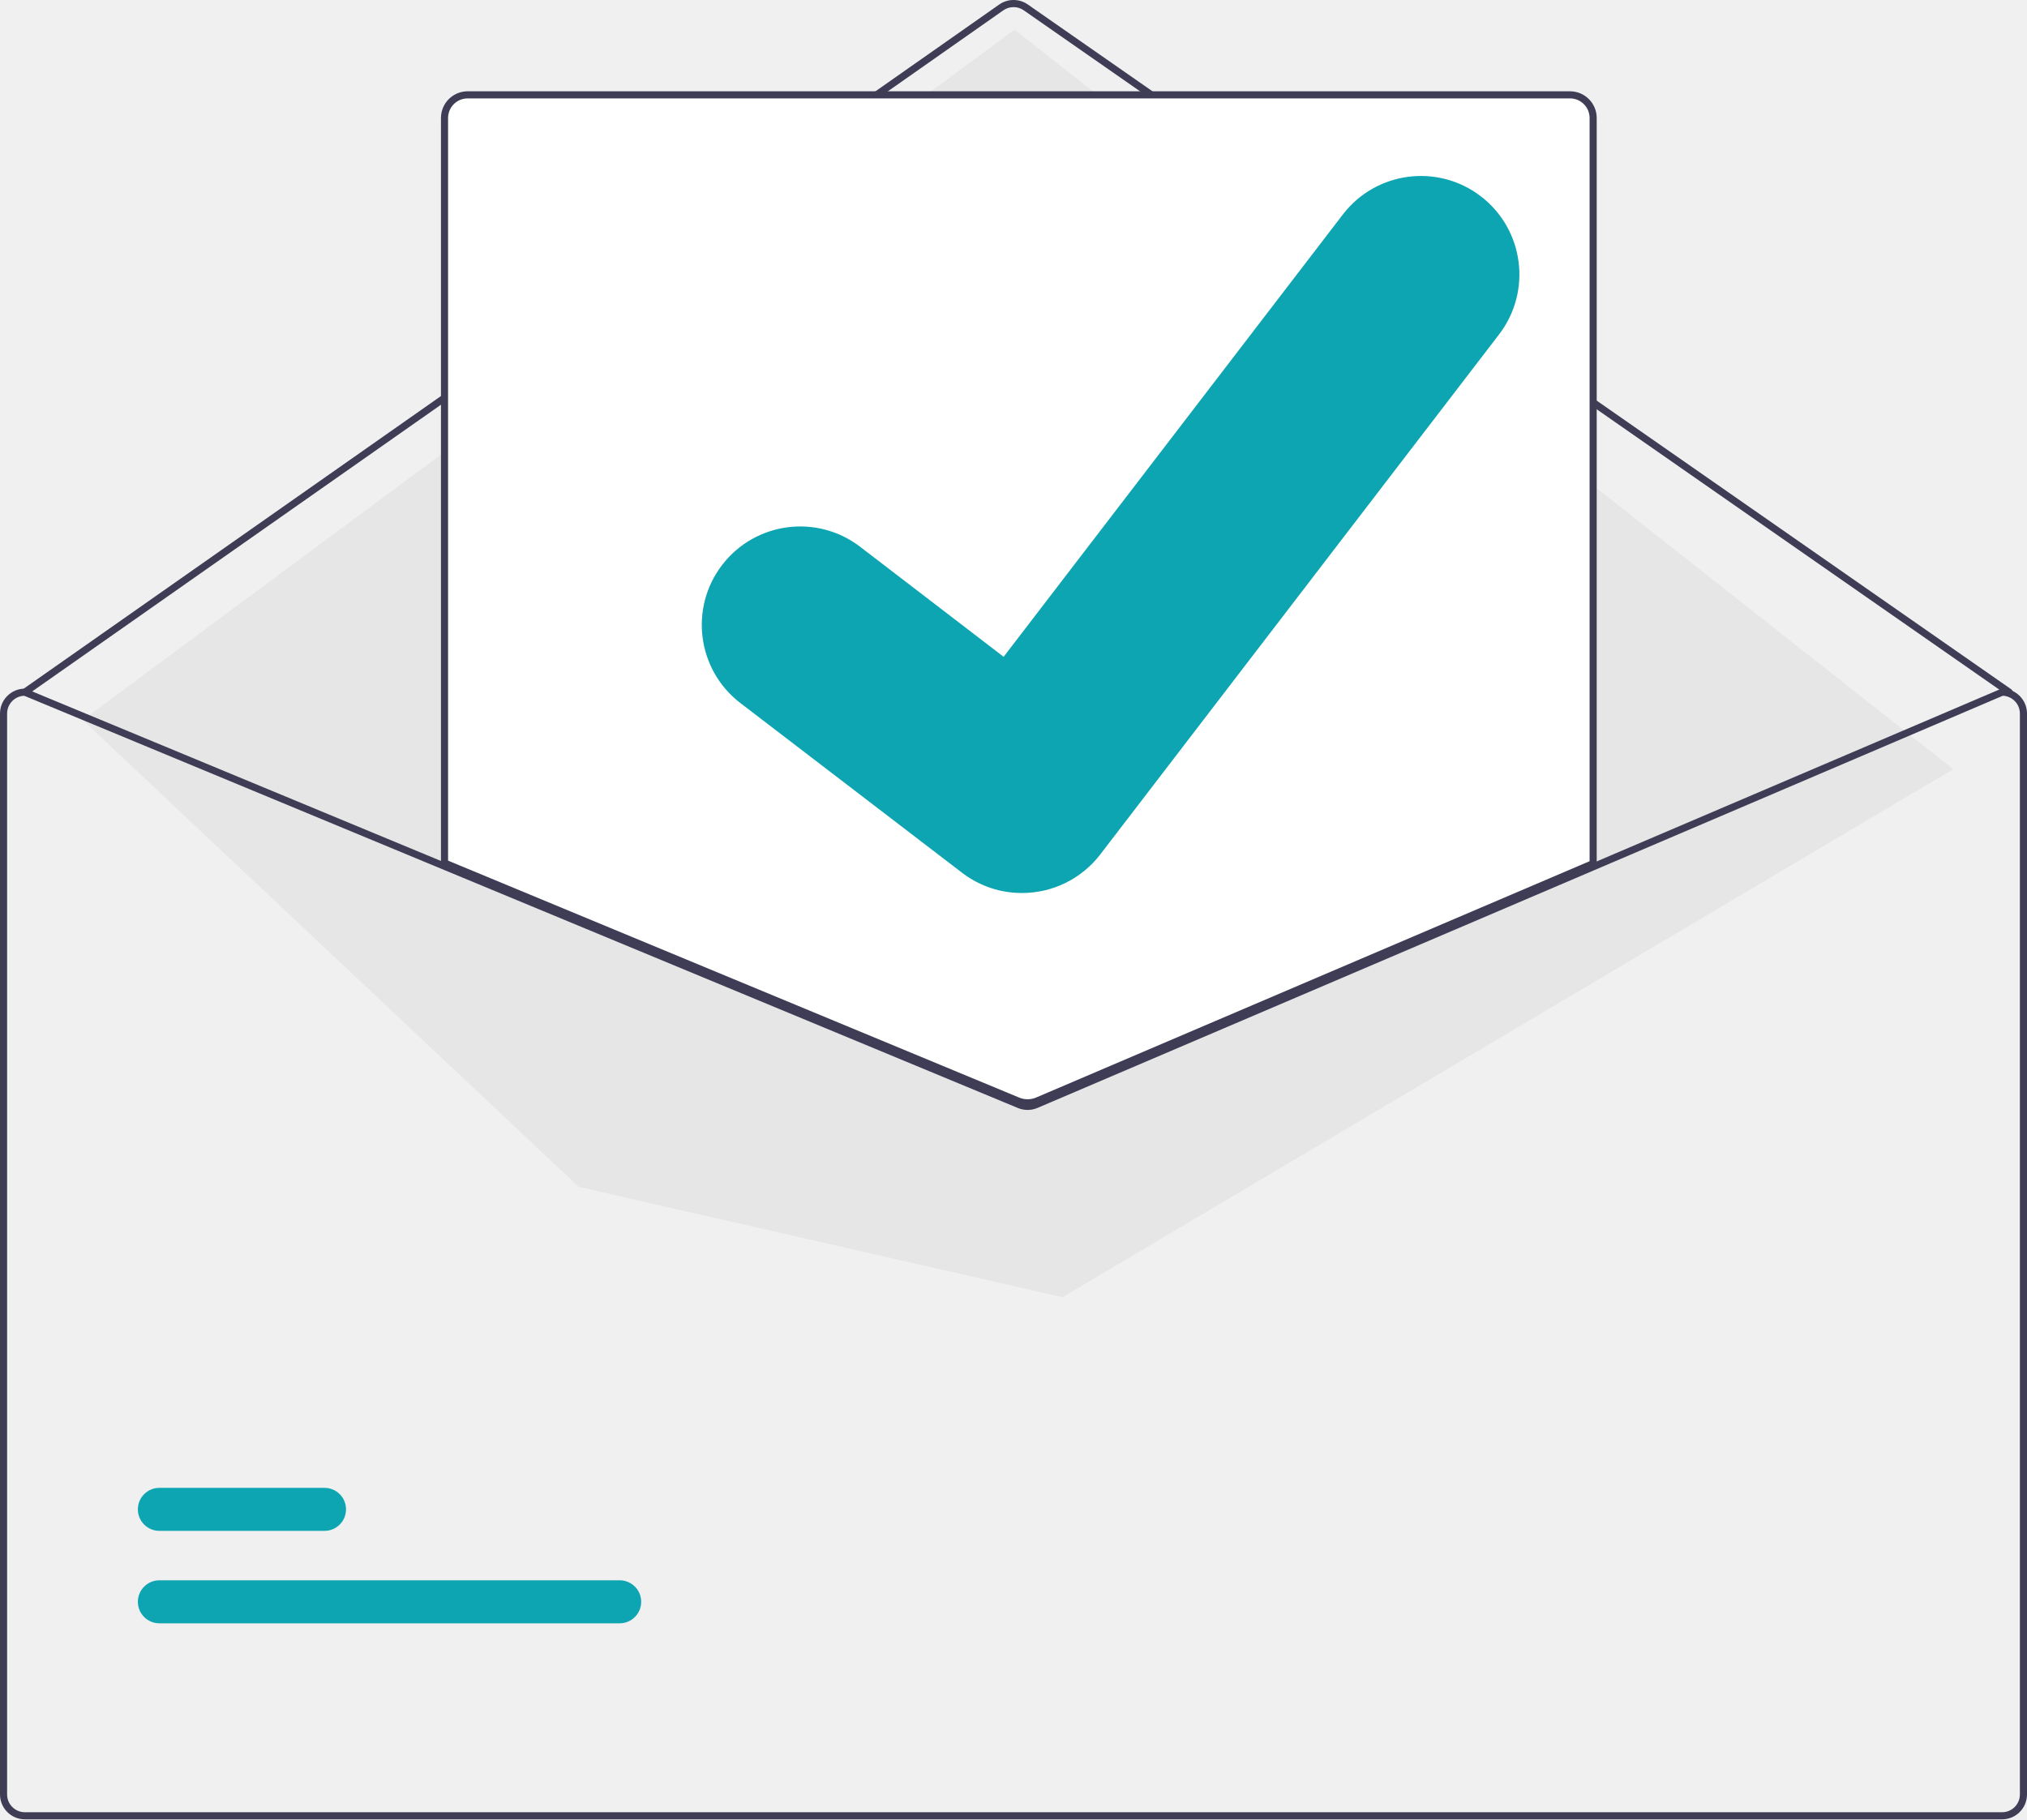
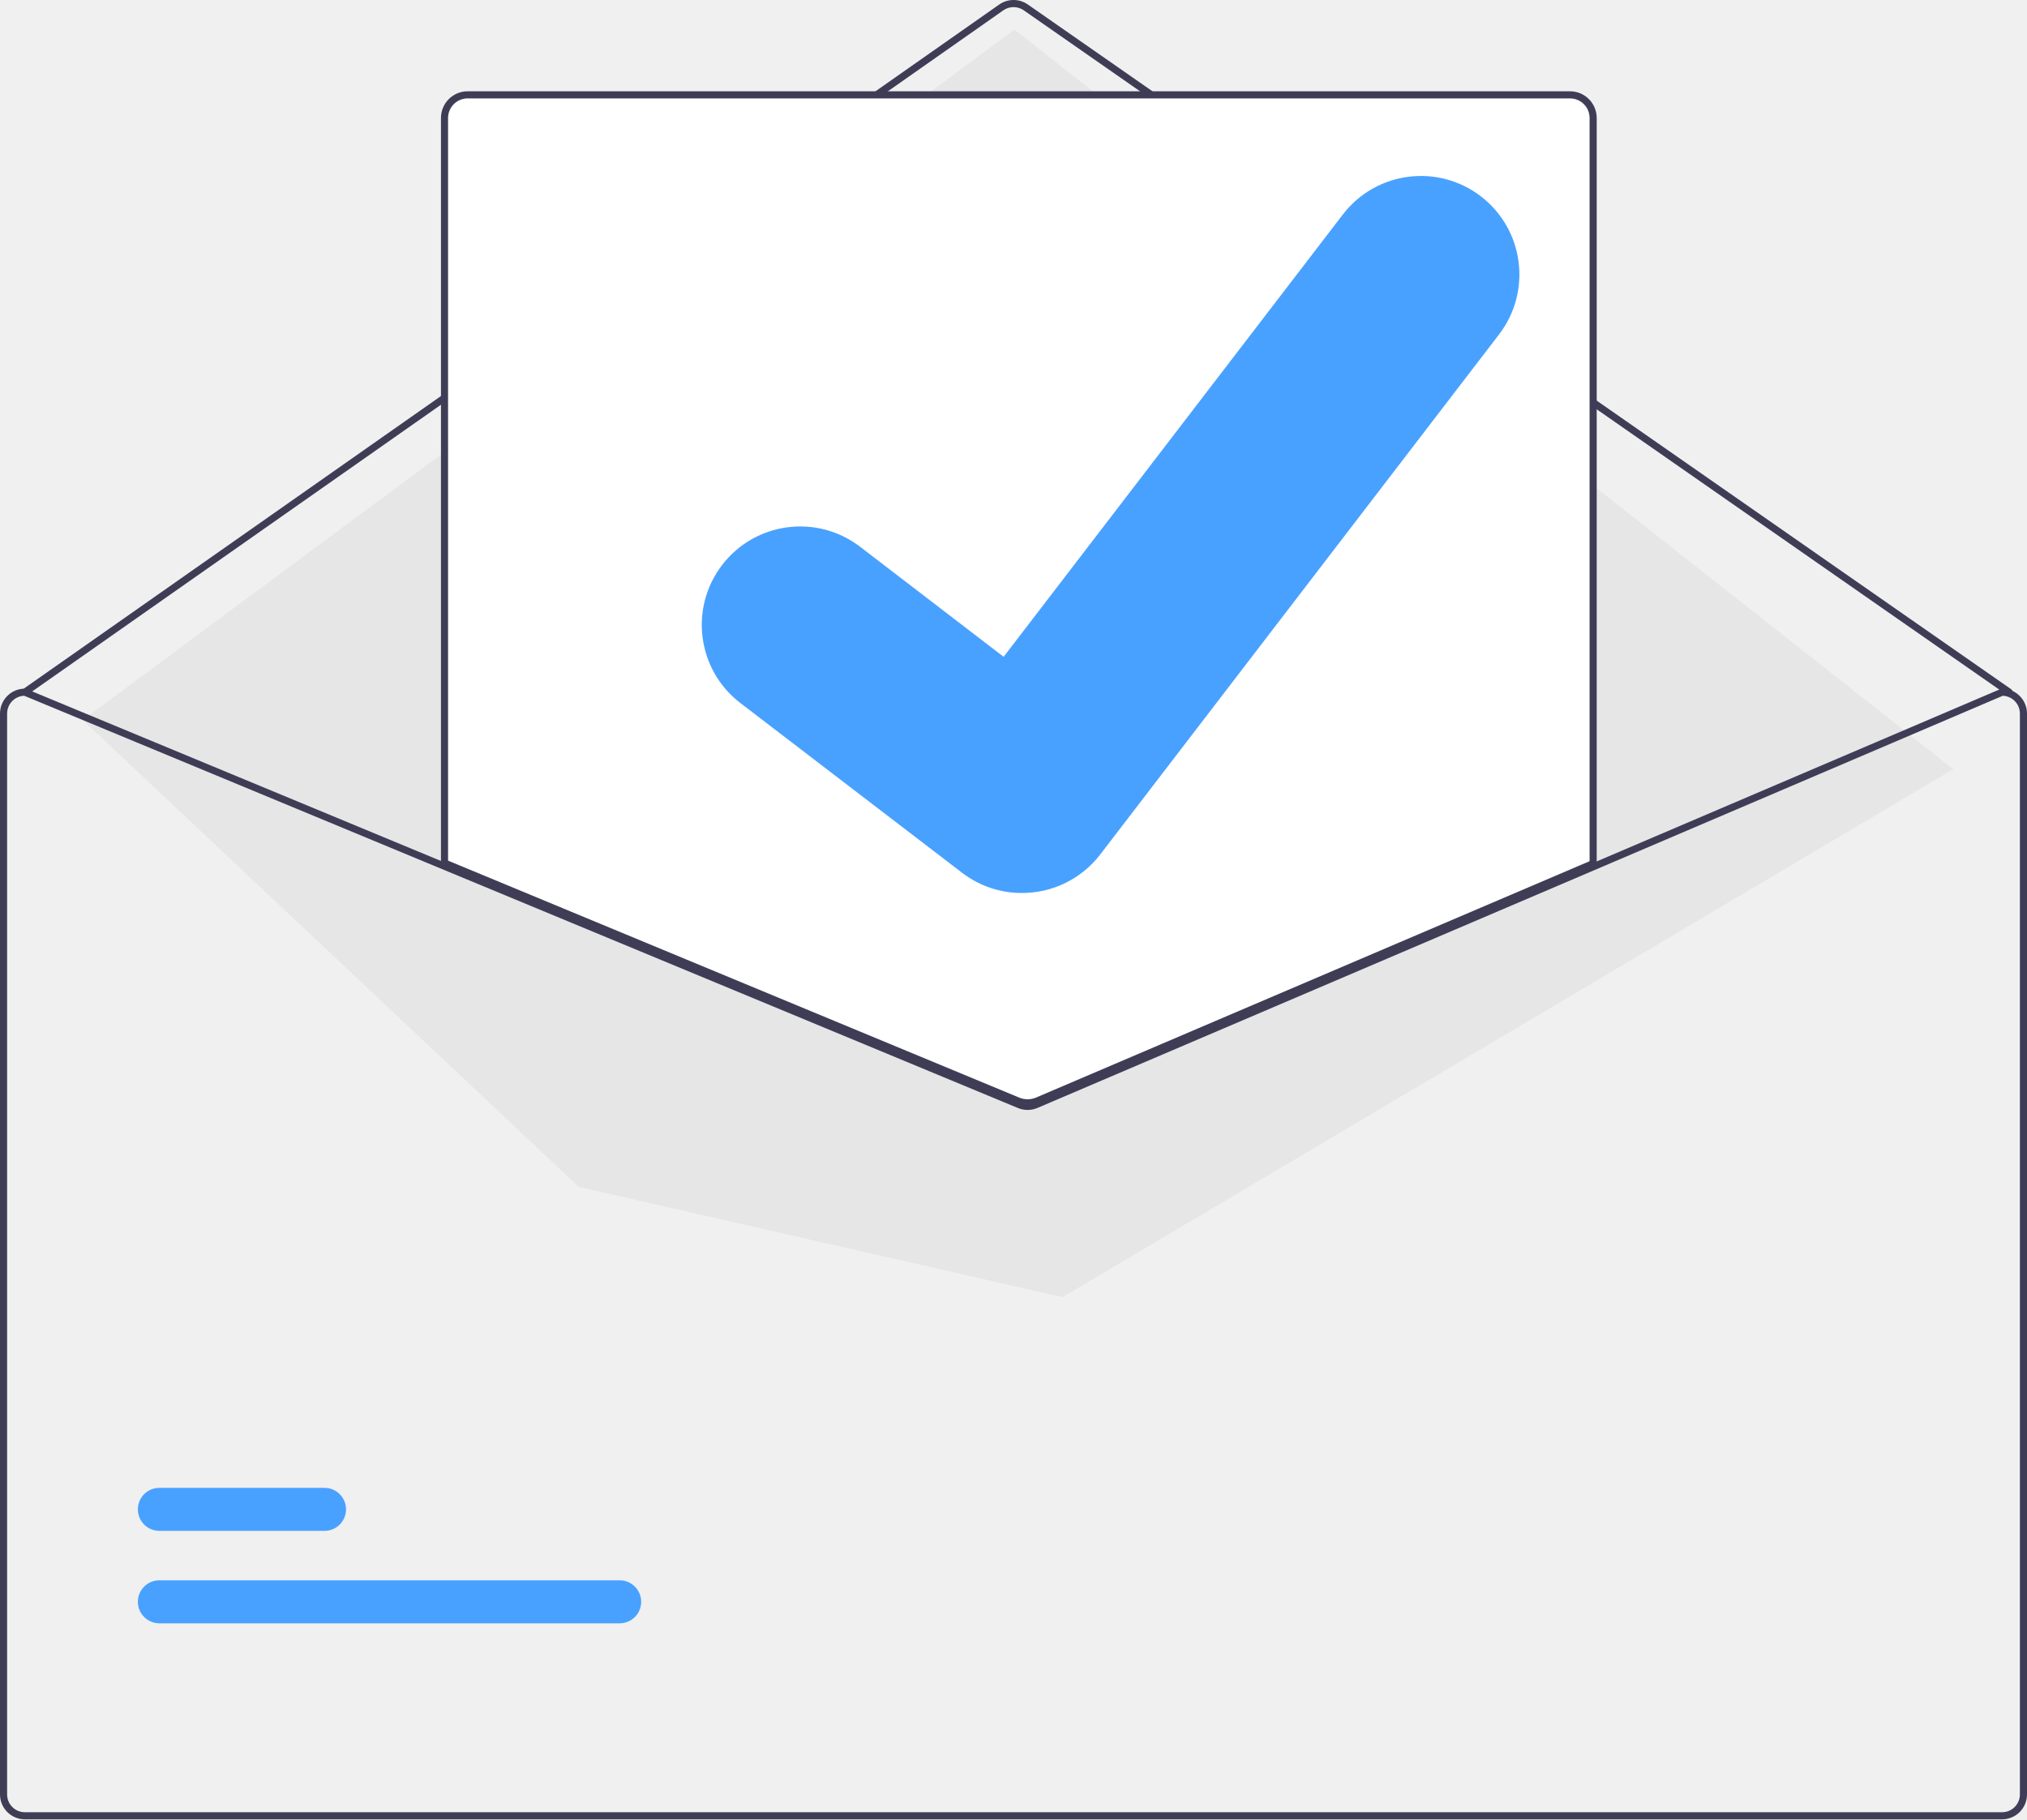
<svg xmlns="http://www.w3.org/2000/svg" id="b76bd6b3-ad77-41ff-b778-1d1d054fe577" data-name="Layer 1" width="570" height="511.675" viewBox="0 0 570 511.675">
  <path d="M879.999,389.837a.997.997,0,0,1-.571-.179L602.87,197.055a5.015,5.015,0,0,0-5.729.01L322.574,389.656a1,1,0,0,1-1.149-1.638l274.567-192.592a7.022,7.022,0,0,1,8.02-.013l276.559,192.603a1,1,0,0,1-.572,1.821Z" transform="translate(-315 -194.1626)" fill="#3f3d56" />
  <polygon points="23.264 202.502 285.276 8.319 549.276 216.319 298.776 364.819 162.776 333.819 23.264 202.502" fill="#e6e6e6" />
-   <path d="M489.256,650.704H359.815a6.047,6.047,0,1,1,0-12.095H489.256a6.047,6.047,0,1,1,0,12.095Z" transform="translate(-315 -194.1626)" fill="#0ca5b1" />
-   <path d="M406.256,624.704H359.815a6.047,6.047,0,1,1,0-12.095h46.44a6.047,6.047,0,1,1,0,12.095Z" transform="translate(-315 -194.1626)" fill="#0ca5b1" />
+   <path d="M489.256,650.704H359.815a6.047,6.047,0,1,1,0-12.095H489.256a6.047,6.047,0,1,1,0,12.095Z" transform="translate(-315 -194.1626)" fill="#49a1ff" />
+   <path d="M406.256,624.704H359.815a6.047,6.047,0,1,1,0-12.095h46.44a6.047,6.047,0,1,1,0,12.095Z" transform="translate(-315 -194.1626)" fill="#49a1ff" />
  <path d="M603.96,504.822a7.564,7.564,0,0,1-2.869-.562L439.5,437.211v-209.874a7.008,7.008,0,0,1,7-7h310a7.008,7.008,0,0,1,7,7v210.02l-.304.13L606.916,504.227A7.616,7.616,0,0,1,603.96,504.822Z" transform="translate(-315 -194.1626)" fill="#fff" />
  <path d="M603.96,505.322a8.072,8.072,0,0,1-3.06-.599L439,437.545v-210.208a7.509,7.509,0,0,1,7.5-7.5h310a7.509,7.509,0,0,1,7.5,7.5V437.688l-156.888,66.999A8.11,8.11,0,0,1,603.96,505.322Zm-162.96-69.112,160.663,66.665a6.118,6.118,0,0,0,4.668-.028l155.669-66.479V227.337a5.507,5.507,0,0,0-5.5-5.5h-310a5.507,5.507,0,0,0-5.5,5.5Z" transform="translate(-315 -194.1626)" fill="#3f3d56" />
  <path d="M878,387.837h-.2L763,436.857l-157.07,67.07a5.066,5.066,0,0,1-3.88.02L440,436.717l-117.62-48.8-.18-.08H322a7.008,7.008,0,0,0-7,7v304a7.008,7.008,0,0,0,7,7H878a7.008,7.008,0,0,0,7-7v-304A7.008,7.008,0,0,0,878,387.837Zm5,311a5.002,5.002,0,0,1-5,5H322a5.002,5.002,0,0,1-5-5v-304a5.011,5.011,0,0,1,4.81-5L440,438.877l161.28,66.92a7.121,7.121,0,0,0,5.44-.03L763,439.027l115.2-49.19a5.016,5.016,0,0,1,4.8,5Z" transform="translate(-315 -194.1626)" fill="#3f3d56" />
-   <path d="M602.345,445.31a27.499,27.499,0,0,1-16.546-5.496l-.296-.222-62.311-47.708a27.683,27.683,0,1,1,33.674-43.949l40.36,30.948,95.378-124.387a27.682,27.682,0,0,1,38.813-5.124l-.593.805.608-.793a27.714,27.714,0,0,1,5.124,38.813L624.369,434.506A27.694,27.694,0,0,1,602.345,445.31Z" transform="translate(-315 -194.1626)" fill="#0ca5b1" />
+   <path d="M602.345,445.31a27.499,27.499,0,0,1-16.546-5.496l-.296-.222-62.311-47.708a27.683,27.683,0,1,1,33.674-43.949l40.36,30.948,95.378-124.387a27.682,27.682,0,0,1,38.813-5.124l-.593.805.608-.793a27.714,27.714,0,0,1,5.124,38.813L624.369,434.506A27.694,27.694,0,0,1,602.345,445.31Z" transform="translate(-315 -194.1626)" fill="#49a1ff" />
</svg>
